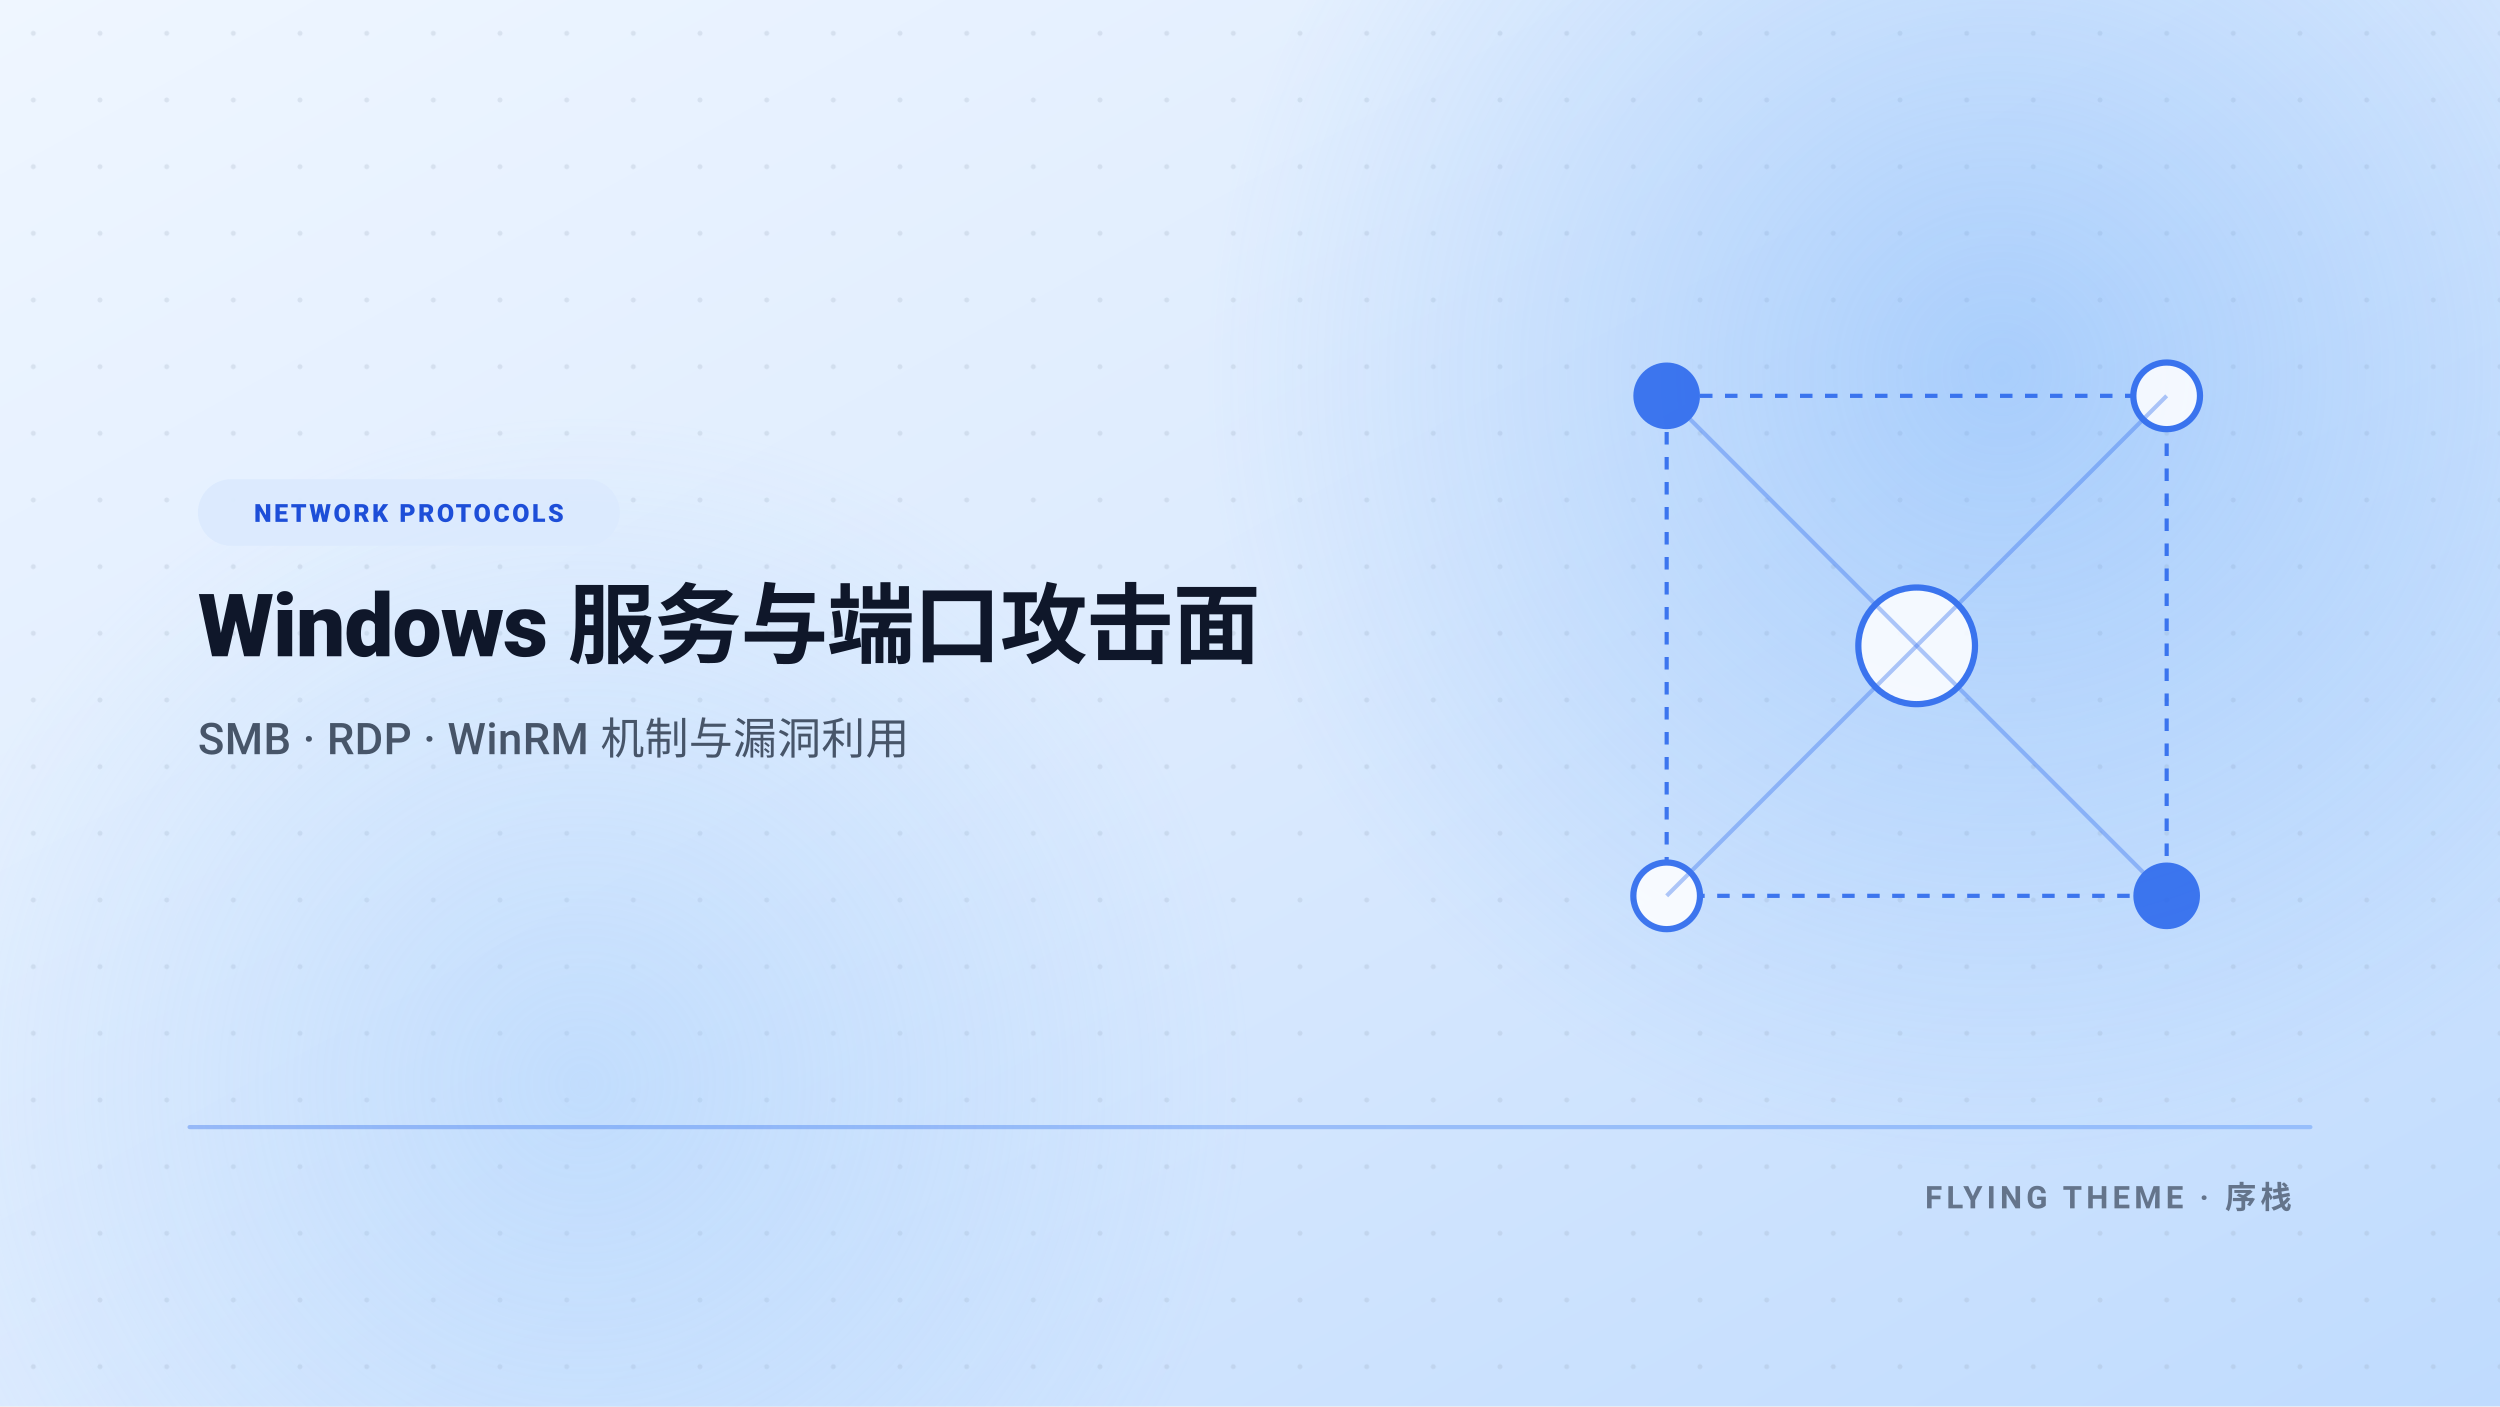
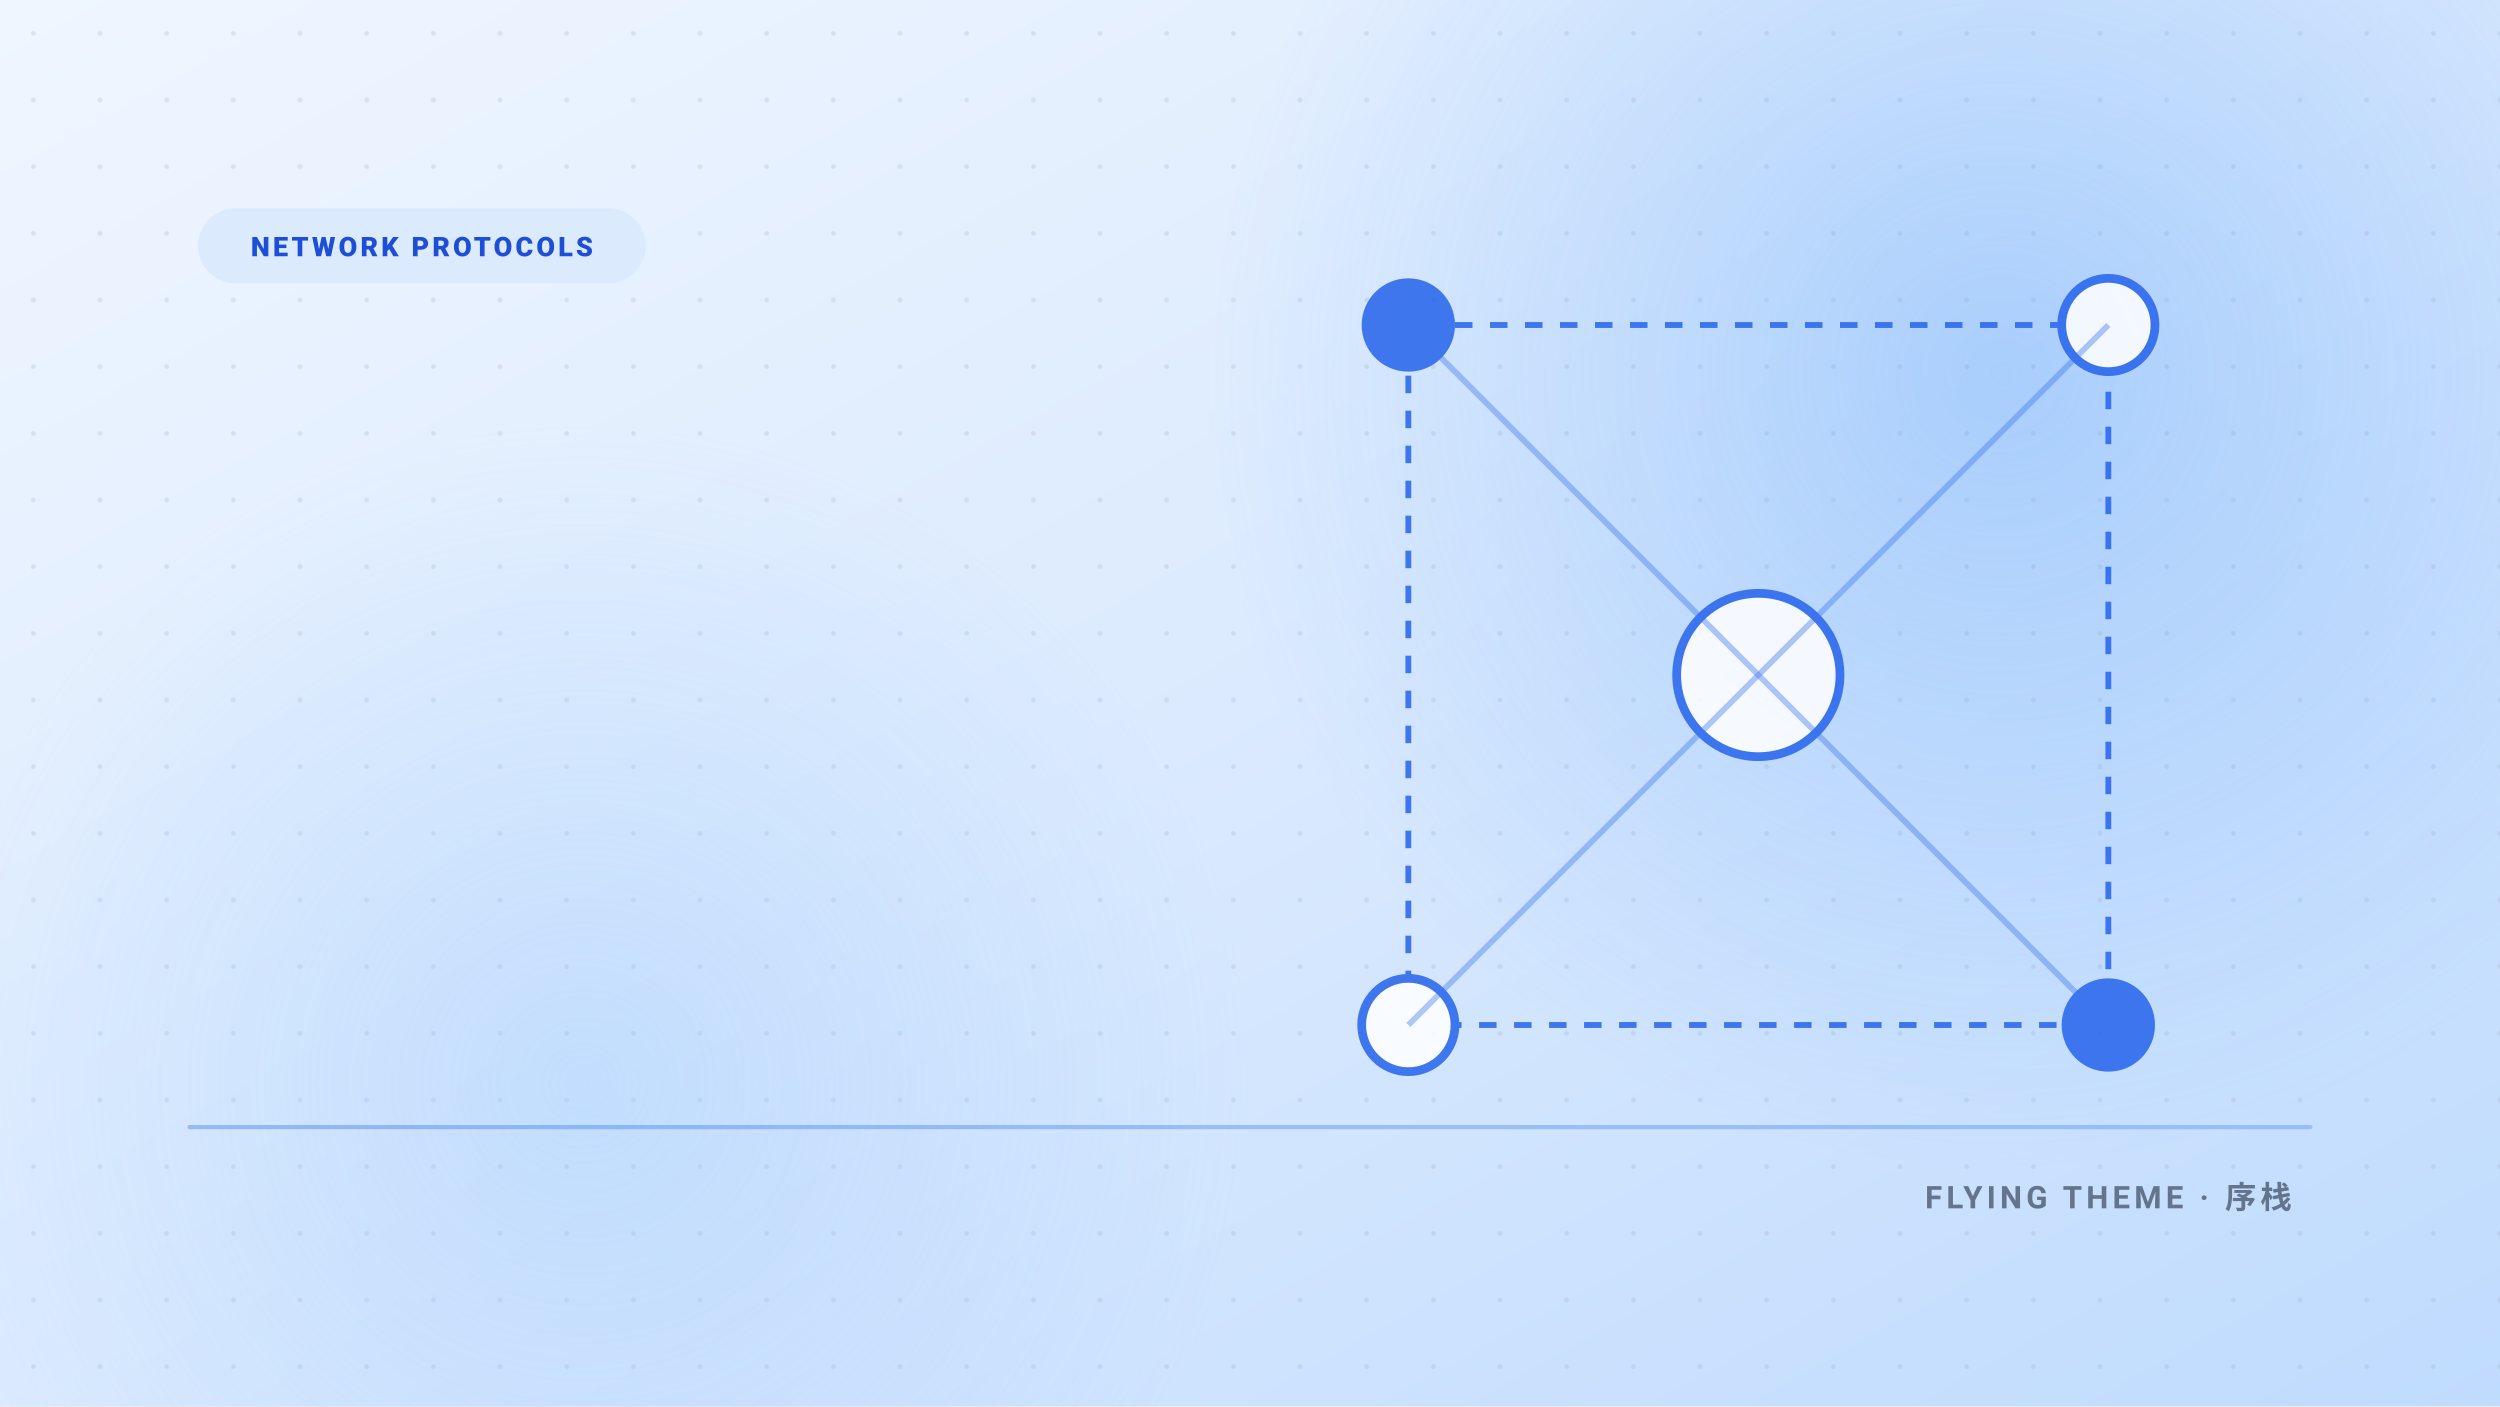
<svg xmlns="http://www.w3.org/2000/svg" viewBox="0 0 1200 675" width="1200" height="675" style="background-color: #EFF6FF;">
  <defs>
    <linearGradient id="bgGrad_windows_service_exploitation" x1="0%" y1="0%" x2="100%" y2="100%">
      <stop offset="0%" stop-color="#EFF6FF" />
      <stop offset="50%" stop-color="#DBEAFE" />
      <stop offset="100%" stop-color="#BFDBFE" />
    </linearGradient>
    <linearGradient id="accentGrad_windows_service_exploitation" x1="0%" y1="0%" x2="100%" y2="0%">
      <stop offset="0%" stop-color="#2563EB" />
      <stop offset="100%" stop-color="#3B82F6" />
    </linearGradient>
    <pattern id="dotGrid_windows_service_exploitation" width="32" height="32" patternUnits="userSpaceOnUse">
      <circle cx="16" cy="16" r="1.2" fill="#94A3B8" opacity="0.22" />
    </pattern>
    <radialGradient id="glow1_windows_service_exploitation" cx="50%" cy="50%" r="50%">
      <stop offset="0%" stop-color="#60A5FA" stop-opacity="0.4" />
      <stop offset="100%" stop-color="#60A5FA" stop-opacity="0" />
    </radialGradient>
    <radialGradient id="glow2_windows_service_exploitation" cx="50%" cy="50%" r="50%">
      <stop offset="0%" stop-color="#93C5FD" stop-opacity="0.35" />
      <stop offset="100%" stop-color="#93C5FD" stop-opacity="0" />
    </radialGradient>
  </defs>
  <rect width="100%" height="100%" fill="url(#bgGrad_windows_service_exploitation)" />
  <rect width="100%" height="100%" fill="url(#dotGrid_windows_service_exploitation)" />
  <circle cx="960" cy="180" r="380" fill="url(#glow1_windows_service_exploitation)" />
  <circle cx="280" cy="520" r="320" fill="url(#glow2_windows_service_exploitation)" />
-   <g transform="translate(760, 150)" opacity="0.85">
+   <g transform="translate(620, 100) scale(1.4)" opacity="0.85">
    <rect x="40" y="40" width="240" height="240" rx="16" fill="none" stroke="#2563EB" stroke-width="2" stroke-dasharray="6 6" />
    <circle cx="40" cy="40" r="16" fill="#2563EB" />
    <circle cx="280" cy="40" r="16" fill="#FFFFFF" stroke="#2563EB" stroke-width="3" />
    <circle cx="280" cy="280" r="16" fill="#2563EB" />
    <circle cx="40" cy="280" r="16" fill="#FFFFFF" stroke="#2563EB" stroke-width="3" />
    <circle cx="160" cy="160" r="28" fill="#FFFFFF" stroke="#2563EB" stroke-width="3" />
    <line x1="40" y1="40" x2="160" y2="160" stroke="#2563EB" stroke-width="2" opacity="0.4" />
    <line x1="280" y1="40" x2="160" y2="160" stroke="#2563EB" stroke-width="2" opacity="0.4" />
    <line x1="280" y1="280" x2="160" y2="160" stroke="#2563EB" stroke-width="2" opacity="0.4" />
    <line x1="40" y1="280" x2="160" y2="160" stroke="#2563EB" stroke-width="2" opacity="0.4" />
  </g>
  <rect x="90" y="540" width="1020" height="2" fill="url(#accentGrad_windows_service_exploitation)" opacity="0.35" rx="1" />
-   <g transform="translate(95, 230)">
-     <rect x="0" y="0" width="202.5" height="32" rx="16" fill="#DBEAFE" opacity="0.95" />
-     <text x="101.25" y="20.5" text-anchor="middle" font-family="-apple-system, BlinkMacSystemFont, 'Segoe UI', Roboto, sans-serif" font-size="12" font-weight="800" fill="#1D4ED8" letter-spacing="1.2">
+   <g transform="translate(95, 100)">
+     <rect x="0" y="0" width="215" height="36" rx="18" fill="#DBEAFE" opacity="0.95" />
+     <text x="107.5" y="23" text-anchor="middle" font-family="system-ui, -apple-system, BlinkMacSystemFont, 'Segoe UI', Roboto, sans-serif" font-size="13" font-weight="800" fill="#1D4ED8" letter-spacing="1.5">
      NETWORK PROTOCOLS
-     </text>
-     <text x="0" y="85" font-family="-apple-system, BlinkMacSystemFont, 'Segoe UI', Roboto, sans-serif" font-size="42" font-weight="800" fill="#0F172A" letter-spacing="-0.5">
-       Windows 服务与端口攻击面
-     </text>
-     <text x="0" y="132" font-family="-apple-system, BlinkMacSystemFont, 'Segoe UI', Roboto, sans-serif" font-size="21" font-weight="500" fill="#475569" letter-spacing="0.2">
-       SMB · RDP · WinRM 机制与漏洞利用
    </text>
  </g>
  <g transform="translate(1100, 580)">
-     <text text-anchor="end" font-family="-apple-system, BlinkMacSystemFont, 'Segoe UI', Roboto, sans-serif" font-size="15" font-weight="600" fill="#64748B" letter-spacing="2">
+     <text text-anchor="end" font-family="system-ui, -apple-system, BlinkMacSystemFont, 'Segoe UI', Roboto, sans-serif" font-size="15" font-weight="600" fill="#64748B" letter-spacing="2">
      FLYING THEME · 序栈
    </text>
  </g>
</svg>
